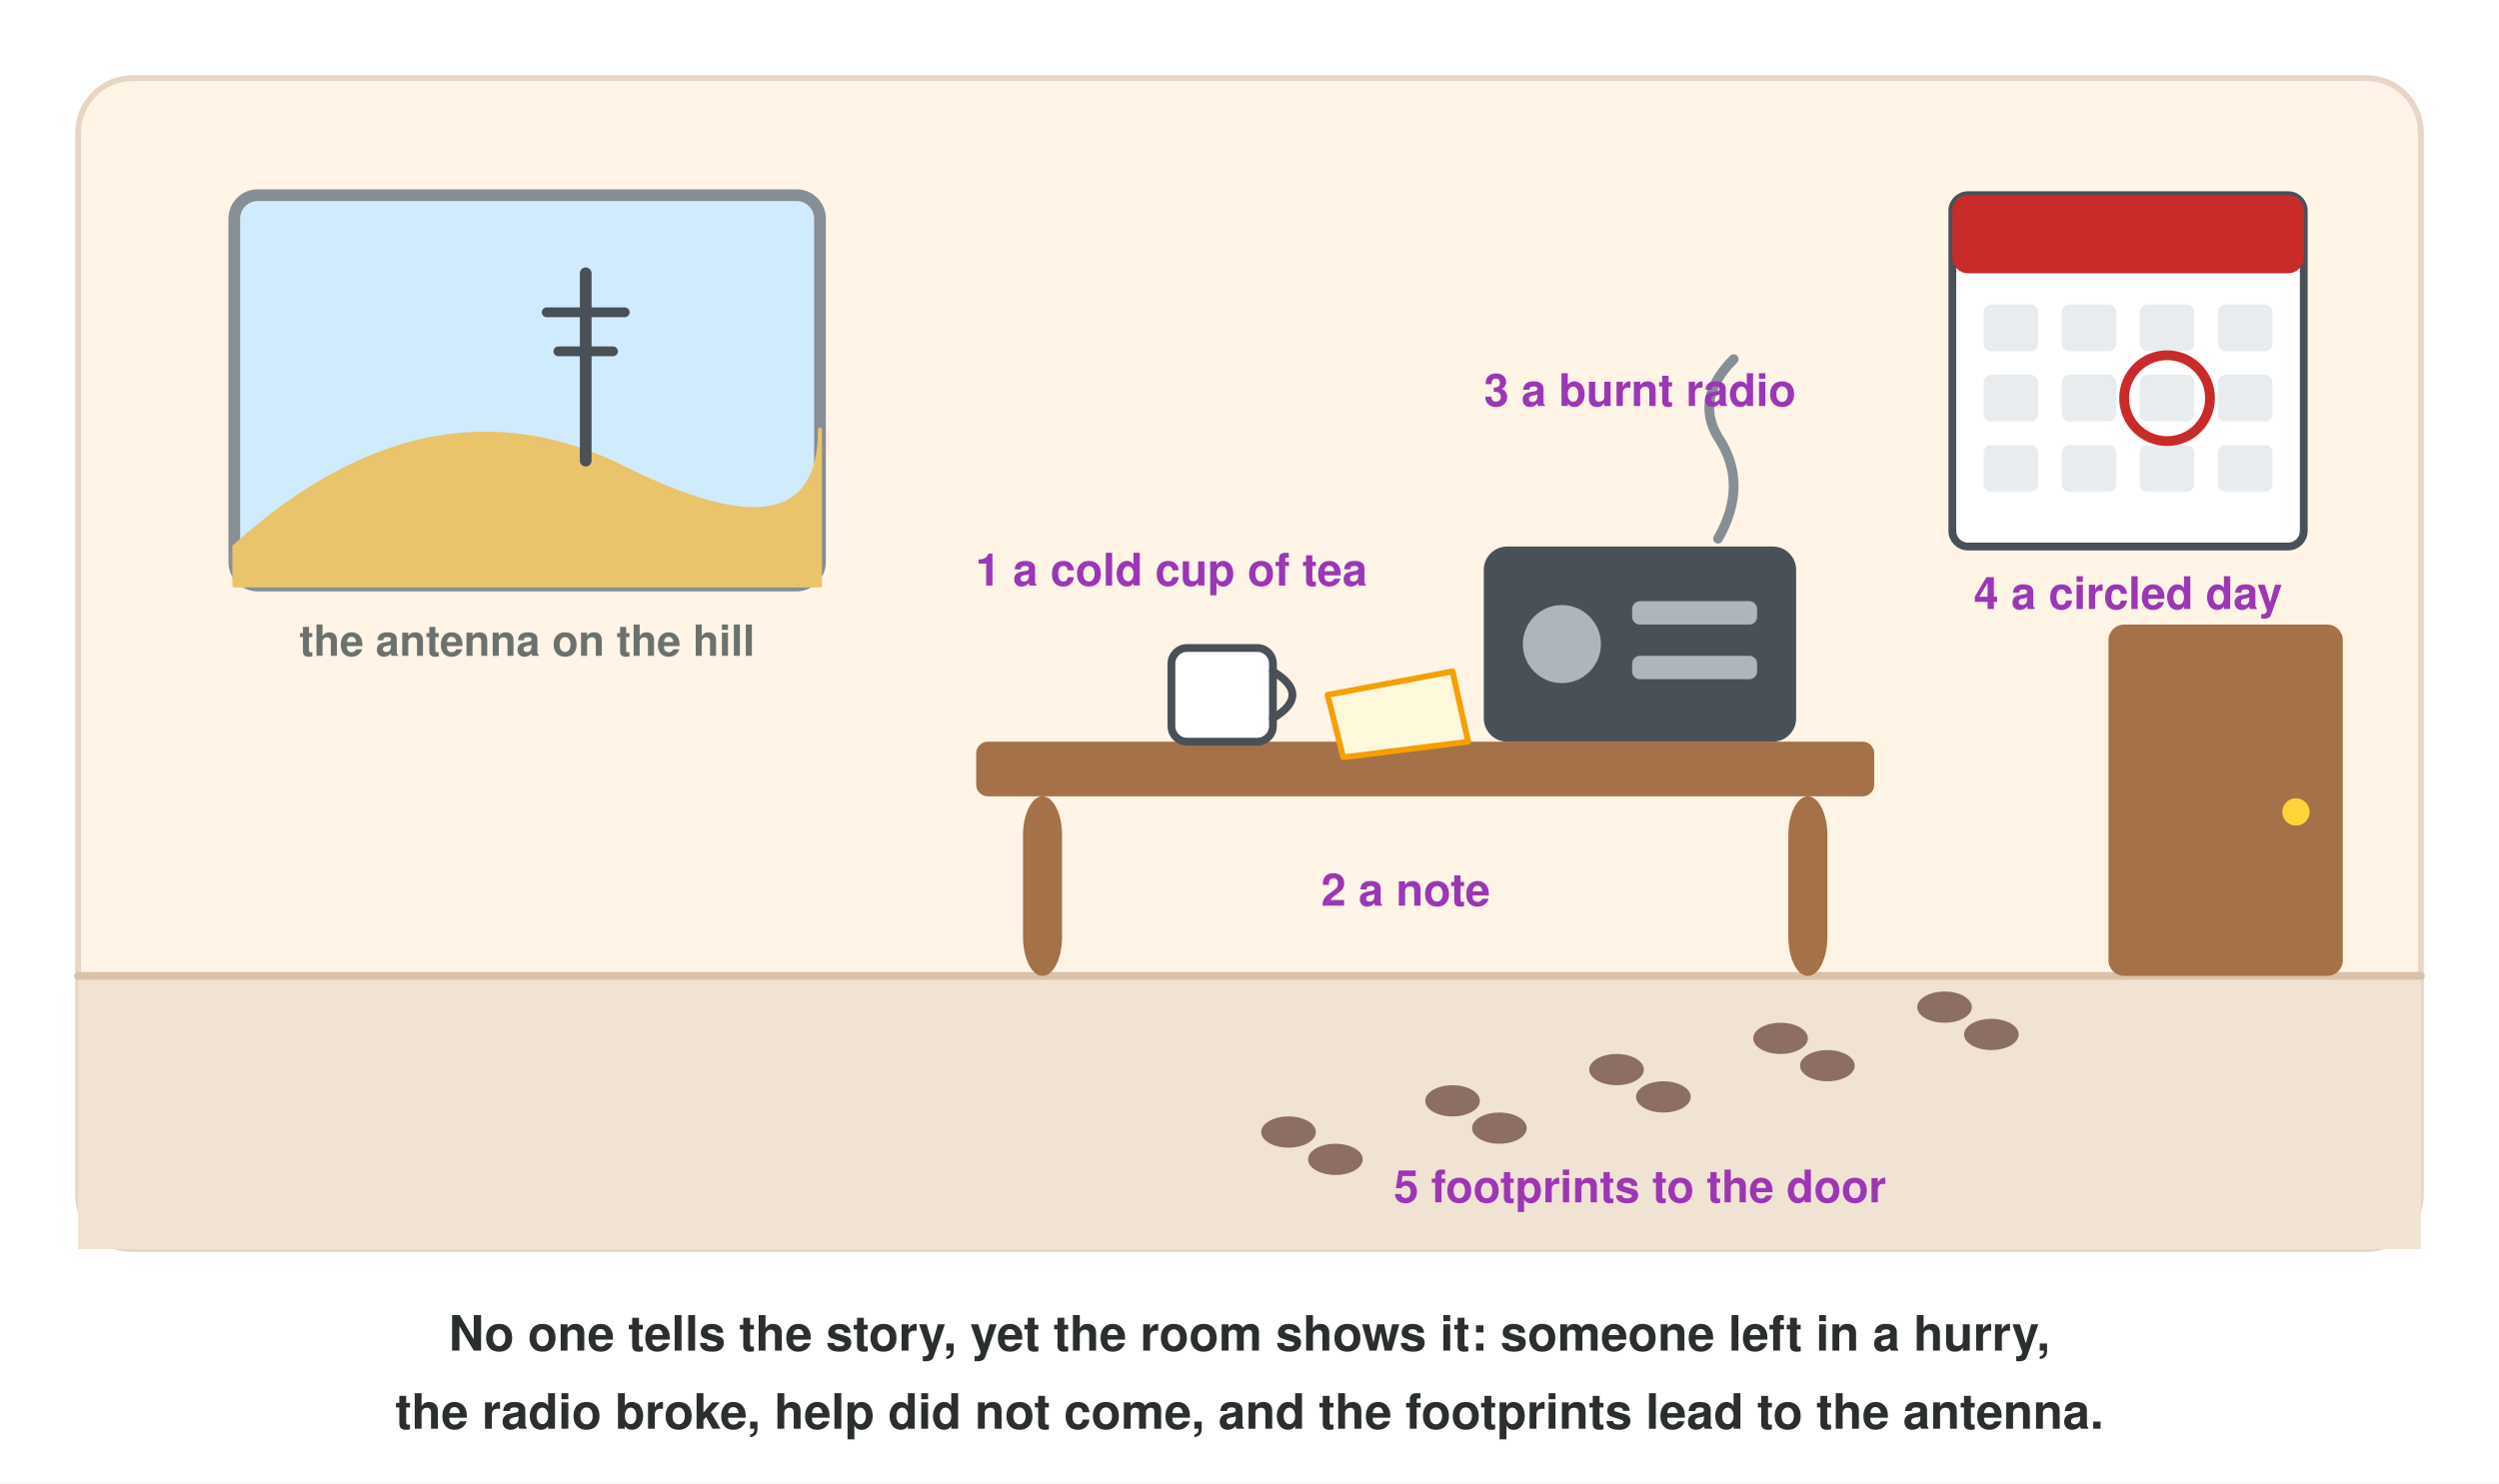
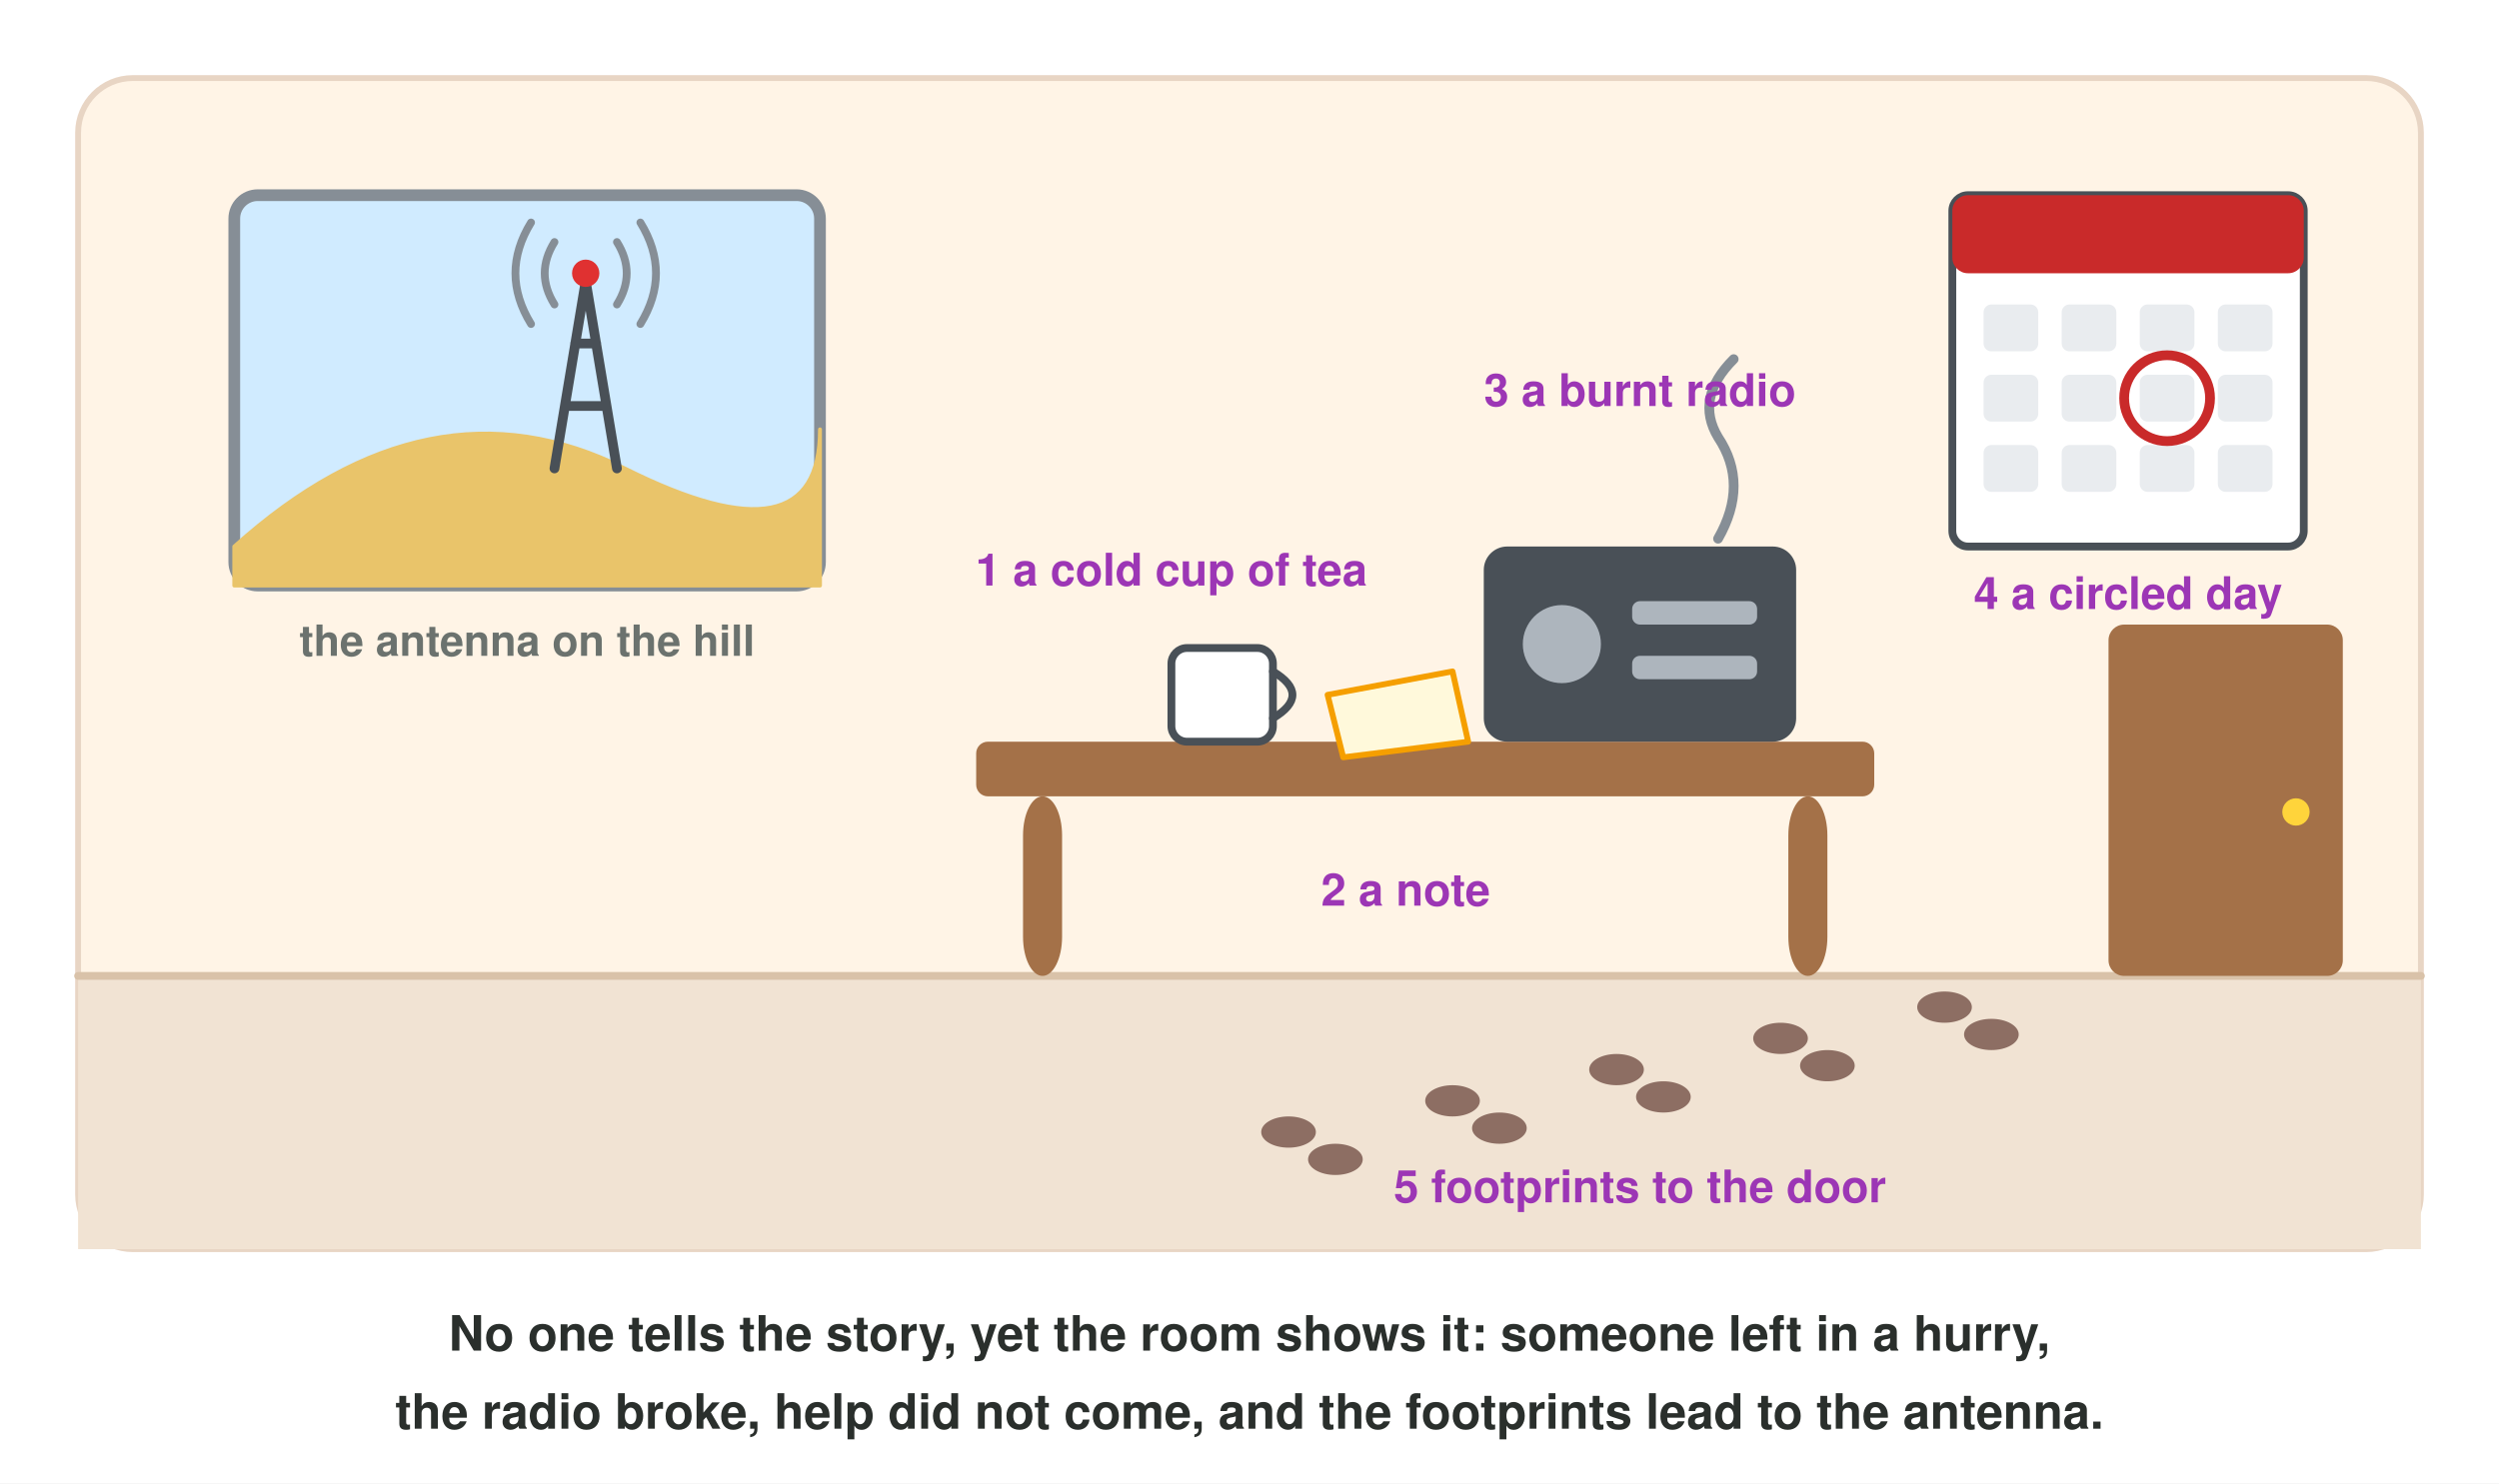
<svg xmlns="http://www.w3.org/2000/svg" width="640" height="380" viewBox="0 0 640 380" font-family="Helvetica, Arial, sans-serif" font-weight="600">
  <rect width="640" height="380" fill="#ffffff" />
  <rect x="20.0" y="20.0" width="600.0" height="300.0" rx="14" fill="#fff4e6" stroke="#e8d5c4" stroke-width="1.5" />
  <rect x="20.0" y="250.0" width="600.0" height="70.0" rx="0" fill="#f1e3d3" stroke="none" stroke-width="1.5" />
  <line x1="20.0" y1="250.0" x2="620.0" y2="250.0" stroke="#d9c2a9" stroke-width="2" stroke-linecap="round" />
  <rect x="60.0" y="50.0" width="150.0" height="100.0" rx="6" fill="#d0ebff" stroke="#868e96" stroke-width="3" />
  <path d="M60,140 Q110,95 160,120 T210,110 L210,150 L60,150 Z" fill="#e9c46a" stroke="#e9c46a" stroke-width="1" stroke-linejoin="round" stroke-linecap="round" />
-   <line x1="150.0" y1="118.0" x2="150.0" y2="70.0" stroke="#495057" stroke-width="3" stroke-linecap="round" />
-   <line x1="140.0" y1="80.0" x2="160.0" y2="80.0" stroke="#495057" stroke-width="2.5" stroke-linecap="round" />
-   <line x1="143.0" y1="90.0" x2="157.0" y2="90.0" stroke="#495057" stroke-width="2.5" stroke-linecap="round" />
+   <path d="M142,120 L150,72 L158,120 M144.7,104 L155.3,104 M147.3,88 L152.7,88" fill="none" stroke="#495057" stroke-width="2.5" stroke-linejoin="round" stroke-linecap="round" />
+   <path d="M142,62 Q137,70 142,78 M136,57 Q128,70 136,83 M158,62 Q163,70 158,78 M164,57 Q172,70 164,83" fill="none" stroke="#868e96" stroke-width="2" stroke-linecap="round" />
+   <circle cx="150" cy="70" r="3.5" fill="#e03131" />
  <text x="135.0" y="168.0" font-size="11" fill="#6b726e" text-anchor="middle" font-weight="700" xml:space="preserve">the antenna on the hill</text>
  <rect x="250.0" y="190.0" width="230.0" height="14.0" rx="3" fill="#a47148" stroke="none" stroke-width="1.5" />
  <rect x="262.0" y="204.0" width="10.0" height="46.0" rx="10" fill="#a47148" stroke="none" stroke-width="1.5" />
  <rect x="458.0" y="204.0" width="10.0" height="46.0" rx="10" fill="#a47148" stroke="none" stroke-width="1.5" />
  <rect x="380.0" y="140.0" width="80.0" height="50.0" rx="6" fill="#495057" stroke="none" stroke-width="1.5" />
  <circle cx="400.0" cy="165.0" r="10.0" fill="#adb5bd" stroke="none" stroke-width="1.5" />
  <rect x="418.0" y="154.0" width="32.0" height="6.0" rx="2" fill="#adb5bd" stroke="none" stroke-width="1.5" />
  <rect x="418.0" y="168.0" width="32.0" height="6.0" rx="2" fill="#adb5bd" stroke="none" stroke-width="1.5" />
  <path d="M440,138 Q448,124 440,112 Q434,102 444,92" fill="none" stroke="#868e96" stroke-width="2.5" stroke-linejoin="round" stroke-linecap="round" />
  <rect x="300.0" y="166.0" width="26.0" height="24.0" rx="4" fill="#ffffff" stroke="#495057" stroke-width="2" />
  <path d="M326,172 Q336,178 326,184" fill="none" stroke="#495057" stroke-width="2" stroke-linejoin="round" stroke-linecap="round" />
  <polygon points="340.0,178.0 372.0,172.0 376.0,190.0 344.0,194.0" fill="#fff9db" stroke="#f59f00" stroke-width="1.5" stroke-linejoin="round" />
  <rect x="500.0" y="50.0" width="90.0" height="90.0" rx="4" fill="#ffffff" stroke="#495057" stroke-width="2" />
  <rect x="500.0" y="50.0" width="90.0" height="20.0" rx="4" fill="#c92a2a" stroke="none" stroke-width="1.5" />
  <rect x="508.0" y="78.0" width="14.0" height="12.0" rx="2" fill="#e9ecef" stroke="none" stroke-width="1.5" />
  <rect x="528.0" y="78.0" width="14.0" height="12.0" rx="2" fill="#e9ecef" stroke="none" stroke-width="1.5" />
  <rect x="548.0" y="78.0" width="14.0" height="12.0" rx="2" fill="#e9ecef" stroke="none" stroke-width="1.5" />
  <rect x="568.0" y="78.0" width="14.0" height="12.0" rx="2" fill="#e9ecef" stroke="none" stroke-width="1.5" />
  <rect x="508.0" y="96.0" width="14.0" height="12.0" rx="2" fill="#e9ecef" stroke="none" stroke-width="1.5" />
  <rect x="528.0" y="96.0" width="14.0" height="12.0" rx="2" fill="#e9ecef" stroke="none" stroke-width="1.5" />
  <rect x="548.0" y="96.0" width="14.0" height="12.0" rx="2" fill="#e9ecef" stroke="none" stroke-width="1.5" />
  <rect x="568.0" y="96.0" width="14.0" height="12.0" rx="2" fill="#e9ecef" stroke="none" stroke-width="1.5" />
  <rect x="508.0" y="114.0" width="14.0" height="12.0" rx="2" fill="#e9ecef" stroke="none" stroke-width="1.5" />
  <rect x="528.0" y="114.0" width="14.0" height="12.0" rx="2" fill="#e9ecef" stroke="none" stroke-width="1.5" />
  <rect x="548.0" y="114.0" width="14.0" height="12.0" rx="2" fill="#e9ecef" stroke="none" stroke-width="1.5" />
  <rect x="568.0" y="114.0" width="14.0" height="12.0" rx="2" fill="#e9ecef" stroke="none" stroke-width="1.5" />
  <circle cx="555.0" cy="102.0" r="11.0" fill="none" stroke="#c92a2a" stroke-width="2.5" />
  <rect x="540.0" y="160.0" width="60.0" height="90.0" rx="4" fill="#a47148" stroke="none" stroke-width="1.5" />
  <circle cx="588.0" cy="208.0" r="3.5" fill="#ffd43b" stroke="none" stroke-width="1.5" />
  <ellipse cx="330.0" cy="290.0" rx="7.0" ry="4.0" fill="#8d6e63" stroke="none" stroke-width="1.5" />
  <ellipse cx="342.0" cy="297.0" rx="7.0" ry="4.0" fill="#8d6e63" stroke="none" stroke-width="1.5" />
  <ellipse cx="372.0" cy="282.0" rx="7.0" ry="4.0" fill="#8d6e63" stroke="none" stroke-width="1.5" />
  <ellipse cx="384.0" cy="289.0" rx="7.0" ry="4.0" fill="#8d6e63" stroke="none" stroke-width="1.5" />
  <ellipse cx="414.0" cy="274.0" rx="7.0" ry="4.0" fill="#8d6e63" stroke="none" stroke-width="1.5" />
  <ellipse cx="426.0" cy="281.0" rx="7.0" ry="4.0" fill="#8d6e63" stroke="none" stroke-width="1.5" />
  <ellipse cx="456.0" cy="266.0" rx="7.0" ry="4.0" fill="#8d6e63" stroke="none" stroke-width="1.5" />
  <ellipse cx="468.0" cy="273.0" rx="7.0" ry="4.0" fill="#8d6e63" stroke="none" stroke-width="1.5" />
  <ellipse cx="498.0" cy="258.0" rx="7.0" ry="4.0" fill="#8d6e63" stroke="none" stroke-width="1.5" />
  <ellipse cx="510.0" cy="265.0" rx="7.0" ry="4.0" fill="#8d6e63" stroke="none" stroke-width="1.5" />
  <text x="300.0" y="150.0" font-size="11.5" fill="#9C36B5" text-anchor="middle" font-weight="800" xml:space="preserve">1 a cold cup of tea</text>
  <text x="360.0" y="232.0" font-size="11.5" fill="#9C36B5" text-anchor="middle" font-weight="800" xml:space="preserve">2 a note</text>
  <text x="420.0" y="104.0" font-size="11.5" fill="#9C36B5" text-anchor="middle" font-weight="800" xml:space="preserve">3 a burnt radio</text>
  <text x="545.0" y="156.0" font-size="11.5" fill="#9C36B5" text-anchor="middle" font-weight="800" xml:space="preserve">4 a circled day</text>
  <text x="420.0" y="308.0" font-size="11.5" fill="#9C36B5" text-anchor="middle" font-weight="800" xml:space="preserve">5 footprints to the door</text>
  <text x="320.0" y="346.0" font-size="12.5" fill="#2a2f2c" text-anchor="middle" font-weight="700" xml:space="preserve">No one tells the story, yet the room shows it: someone left in a hurry,</text>
  <text x="320.0" y="366.0" font-size="12.5" fill="#2a2f2c" text-anchor="middle" font-weight="700" xml:space="preserve">the radio broke, help did not come, and the footprints lead to the antenna.</text>
</svg>
